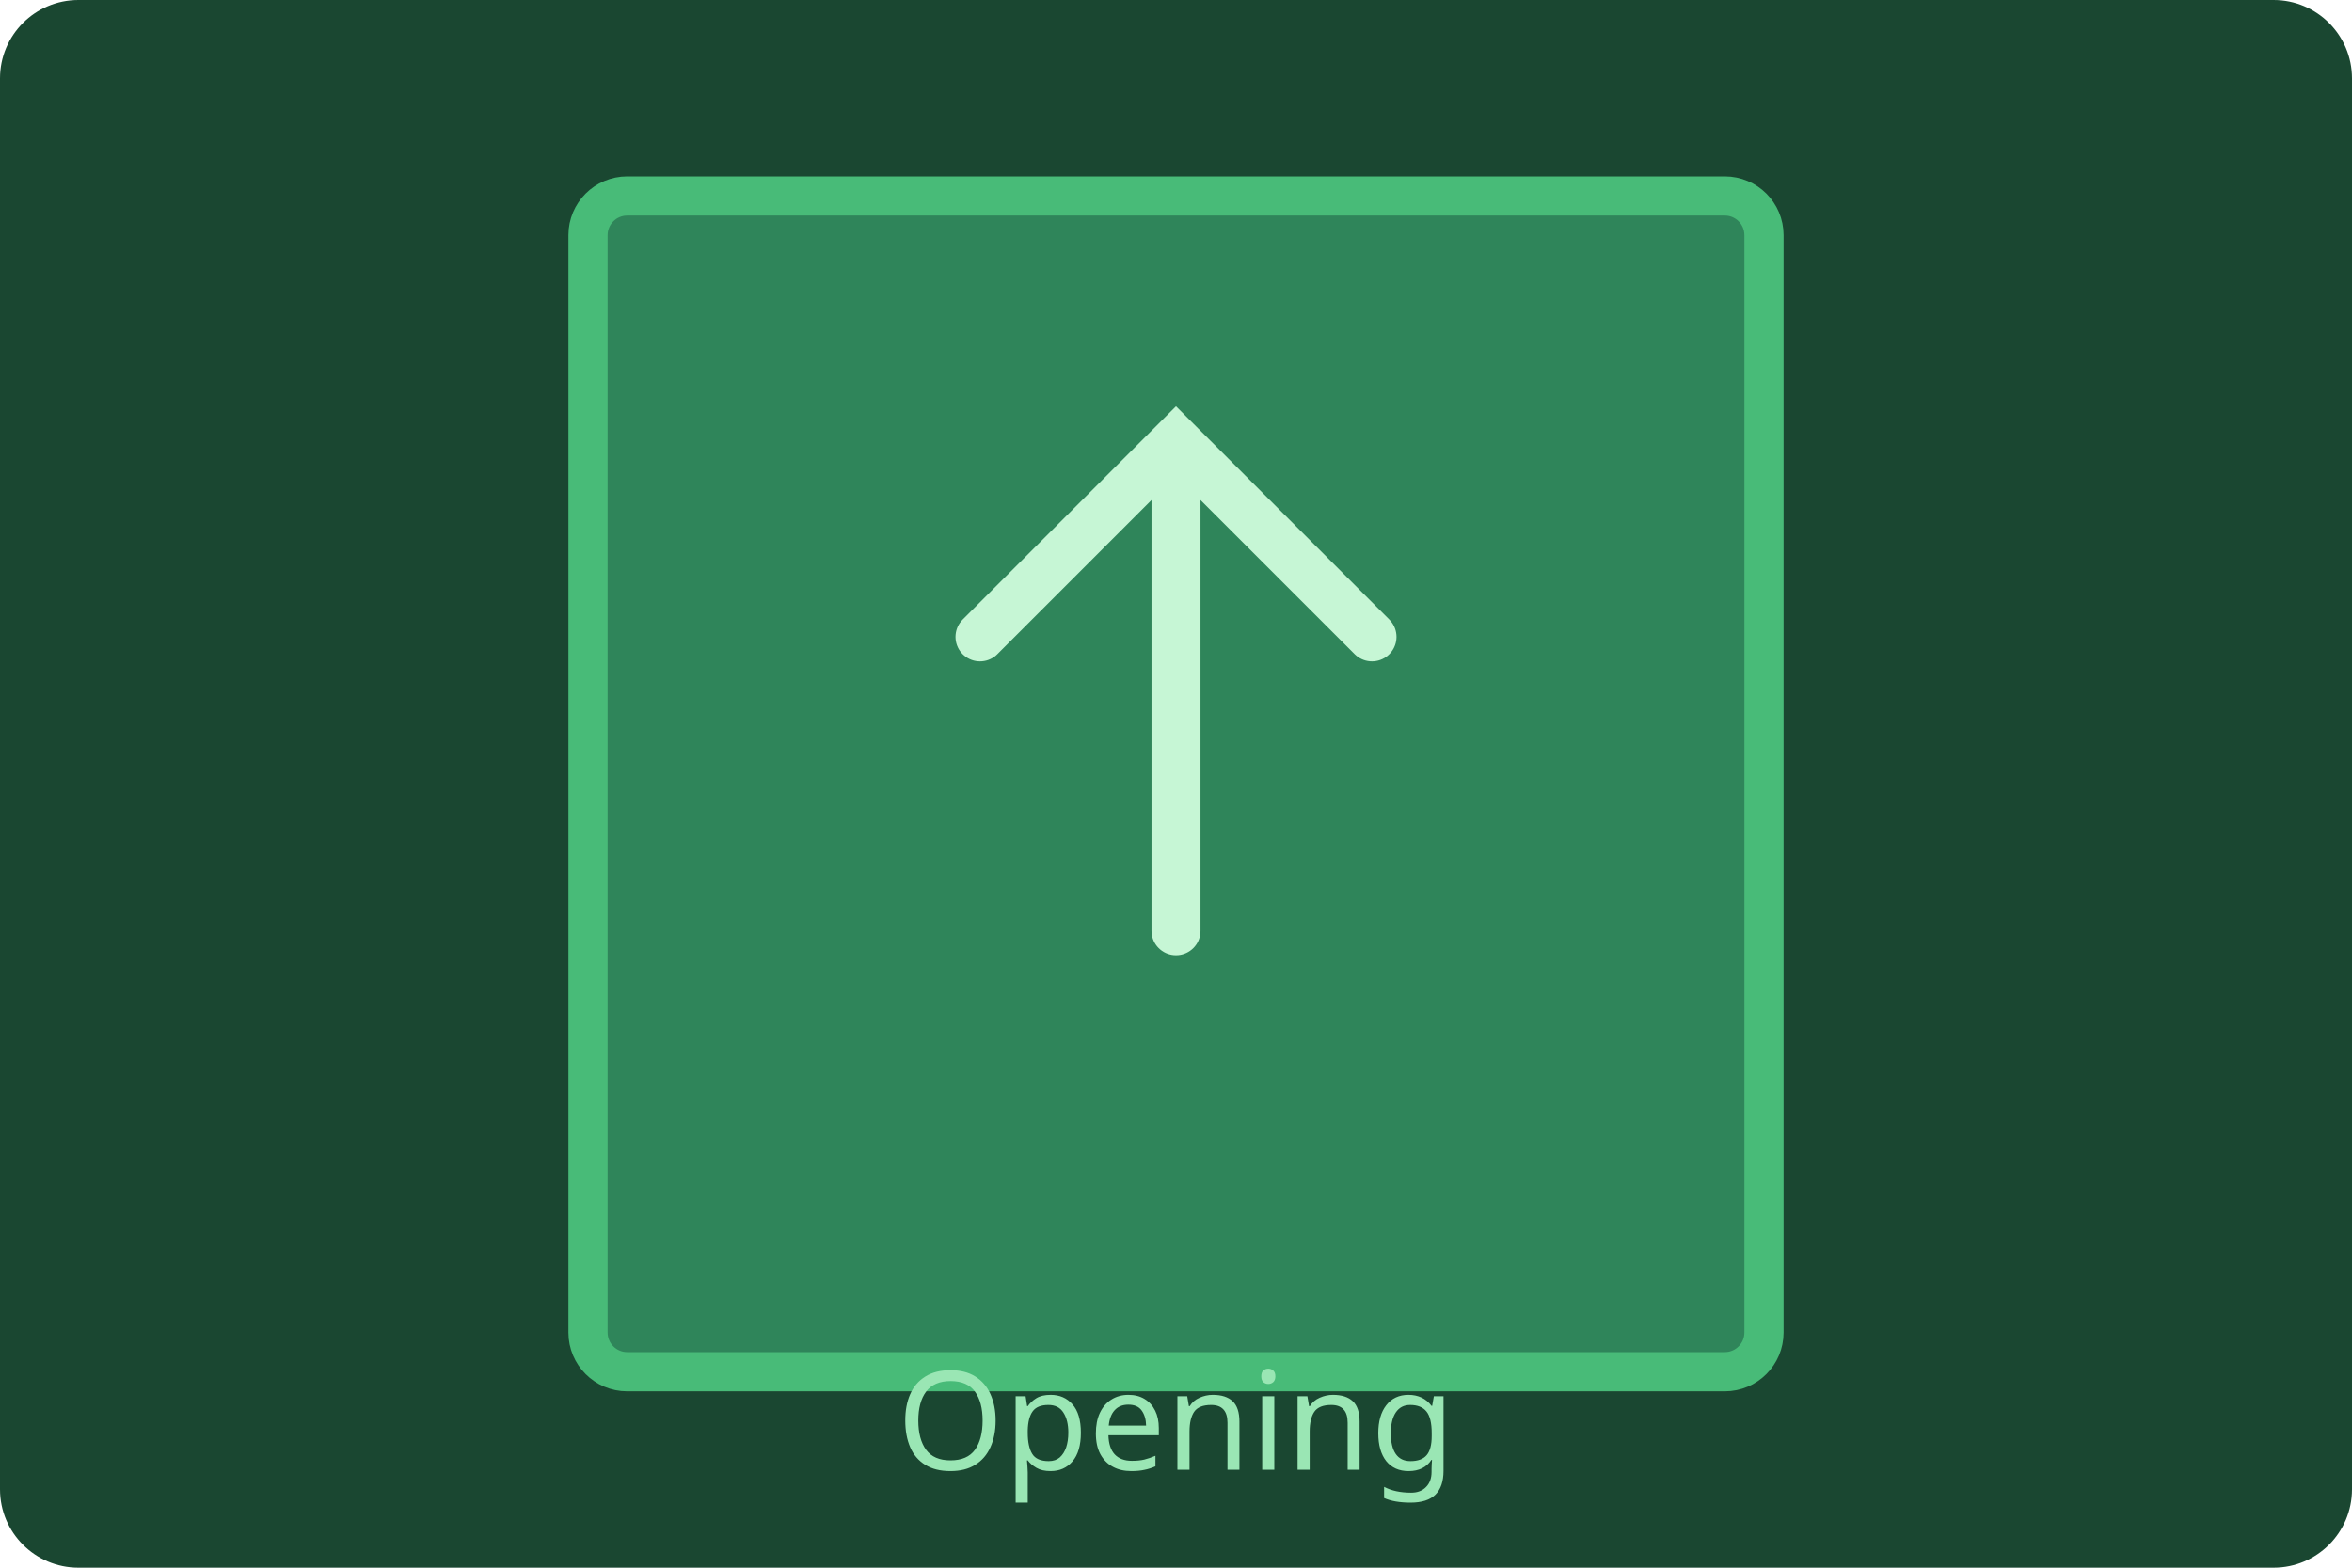
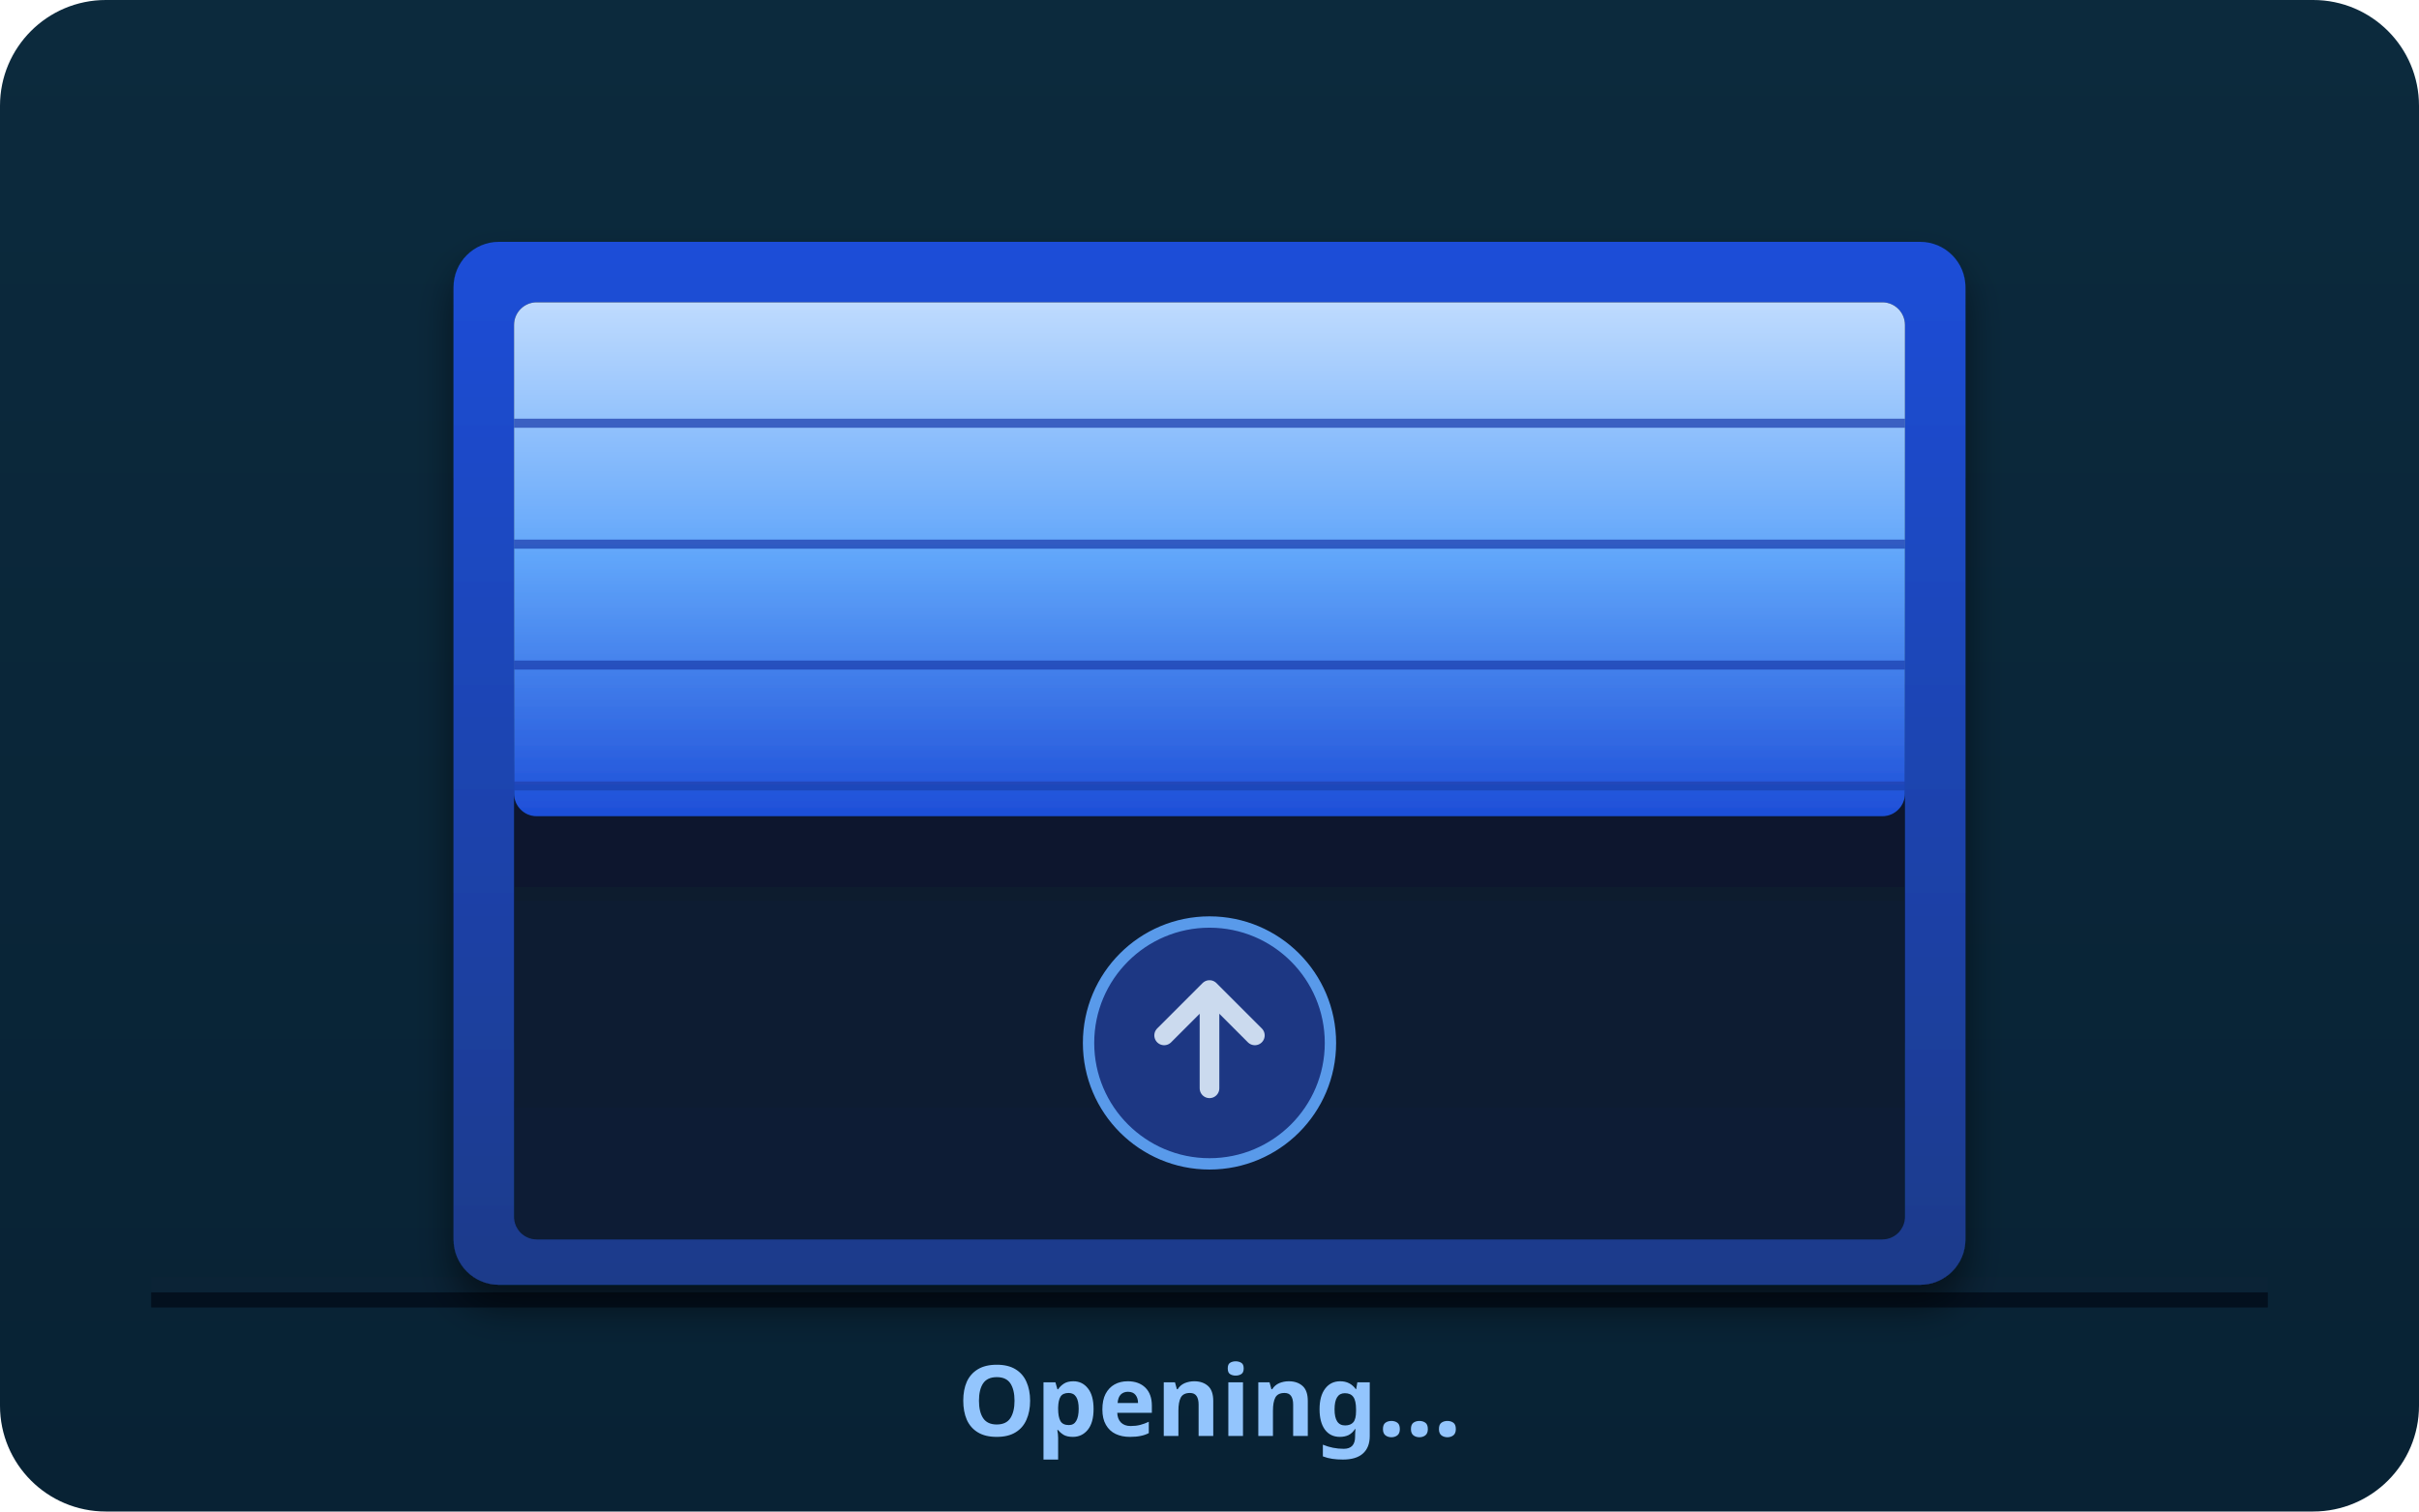
- <svg xmlns="http://www.w3.org/2000/svg" width="240" height="160" viewBox="0 0 240 160">
-   <rect width="240" height="160" fill="#1a4731" rx="8" />
-   <rect x="60" y="20" width="120" height="120" fill="#2f855a" stroke="#48bb78" stroke-width="4" rx="4" />
-   <path d="M120 45 L120 95 M100 65 L120 45 L140 65" fill="none" stroke="#c6f6d5" stroke-width="5" stroke-linecap="round" />
-   <text x="120" y="150" text-anchor="middle" fill="#9ae6b4" font-family="system-ui,sans-serif" font-size="14">Opening</text>
+ <svg xmlns="http://www.w3.org/2000/svg" viewBox="0 0 320 200" width="320" height="200" role="img" aria-label="Garage door — opening">
+   <defs>
+     <linearGradient id="bgOpening" x1="0" y1="0" x2="0" y2="1">
+       <stop offset="0" stop-color="#0c2a3d" />
+       <stop offset="1" stop-color="#082234" />
+     </linearGradient>
+     <linearGradient id="frameMetalOpening" x1="0" y1="0" x2="0" y2="1">
+       <stop offset="0" stop-color="#1d4ed8" />
+       <stop offset="1" stop-color="#1e3a8a" />
+     </linearGradient>
+     <linearGradient id="interiorOpening" x1="0" y1="0" x2="0" y2="1">
+       <stop offset="0" stop-color="#0b1224" />
+       <stop offset="1" stop-color="#0a1e36" />
+     </linearGradient>
+     <linearGradient id="panelOpening" x1="0" y1="0" x2="0" y2="1">
+       <stop offset="0" stop-color="#bfdbfe" />
+       <stop offset="0.5" stop-color="#60a5fa" />
+       <stop offset="1" stop-color="#1d4ed8" />
+     </linearGradient>
+     <filter id="shadowOpening" x="-10%" y="-10%" width="120%" height="125%">
+       <feDropShadow dx="0" dy="3" stdDeviation="2.5" flood-color="#000" flood-opacity="0.5" />
+     </filter>
+   </defs>
+   <rect x="0" y="0" width="320" height="200" rx="14" fill="url(#bgOpening)" />
+   <line x1="20" y1="170" x2="300" y2="170" stroke="#0b2336" stroke-width="2" />
+   <line x1="20" y1="172" x2="300" y2="172" stroke="#03101e" stroke-width="2" />
+   <g filter="url(#shadowOpening)">
+     <rect x="60" y="32" width="200" height="138" rx="6" fill="url(#frameMetalOpening)" />
+     <rect x="68" y="40" width="184" height="124" rx="3" fill="url(#interiorOpening)" />
+     <rect x="68" y="40" width="184" height="68" rx="3" fill="url(#panelOpening)" />
+     <g stroke="#1e40af" stroke-width="1.2" opacity="0.75">
+       <line x1="68" y1="56" x2="252" y2="56" />
+       <line x1="68" y1="72" x2="252" y2="72" />
+       <line x1="68" y1="88" x2="252" y2="88" />
+       <line x1="68" y1="104" x2="252" y2="104" />
+     </g>
+   </g>
+   <g transform="translate(160 138)" opacity="0.92">
+     <circle r="16" fill="#1e3a8a" stroke="#60a5fa" stroke-width="1.5" />
+     <path d="M0 6 L0 -7 M-6 -1 L0 -7 L6 -1" stroke="#dbeafe" stroke-width="2.6" stroke-linecap="round" stroke-linejoin="round" fill="none" />
+   </g>
+   <text x="160" y="190" text-anchor="middle" fill="#93c5fd" font-family="system-ui,sans-serif" font-size="13" font-weight="600">Opening…</text>
</svg>
